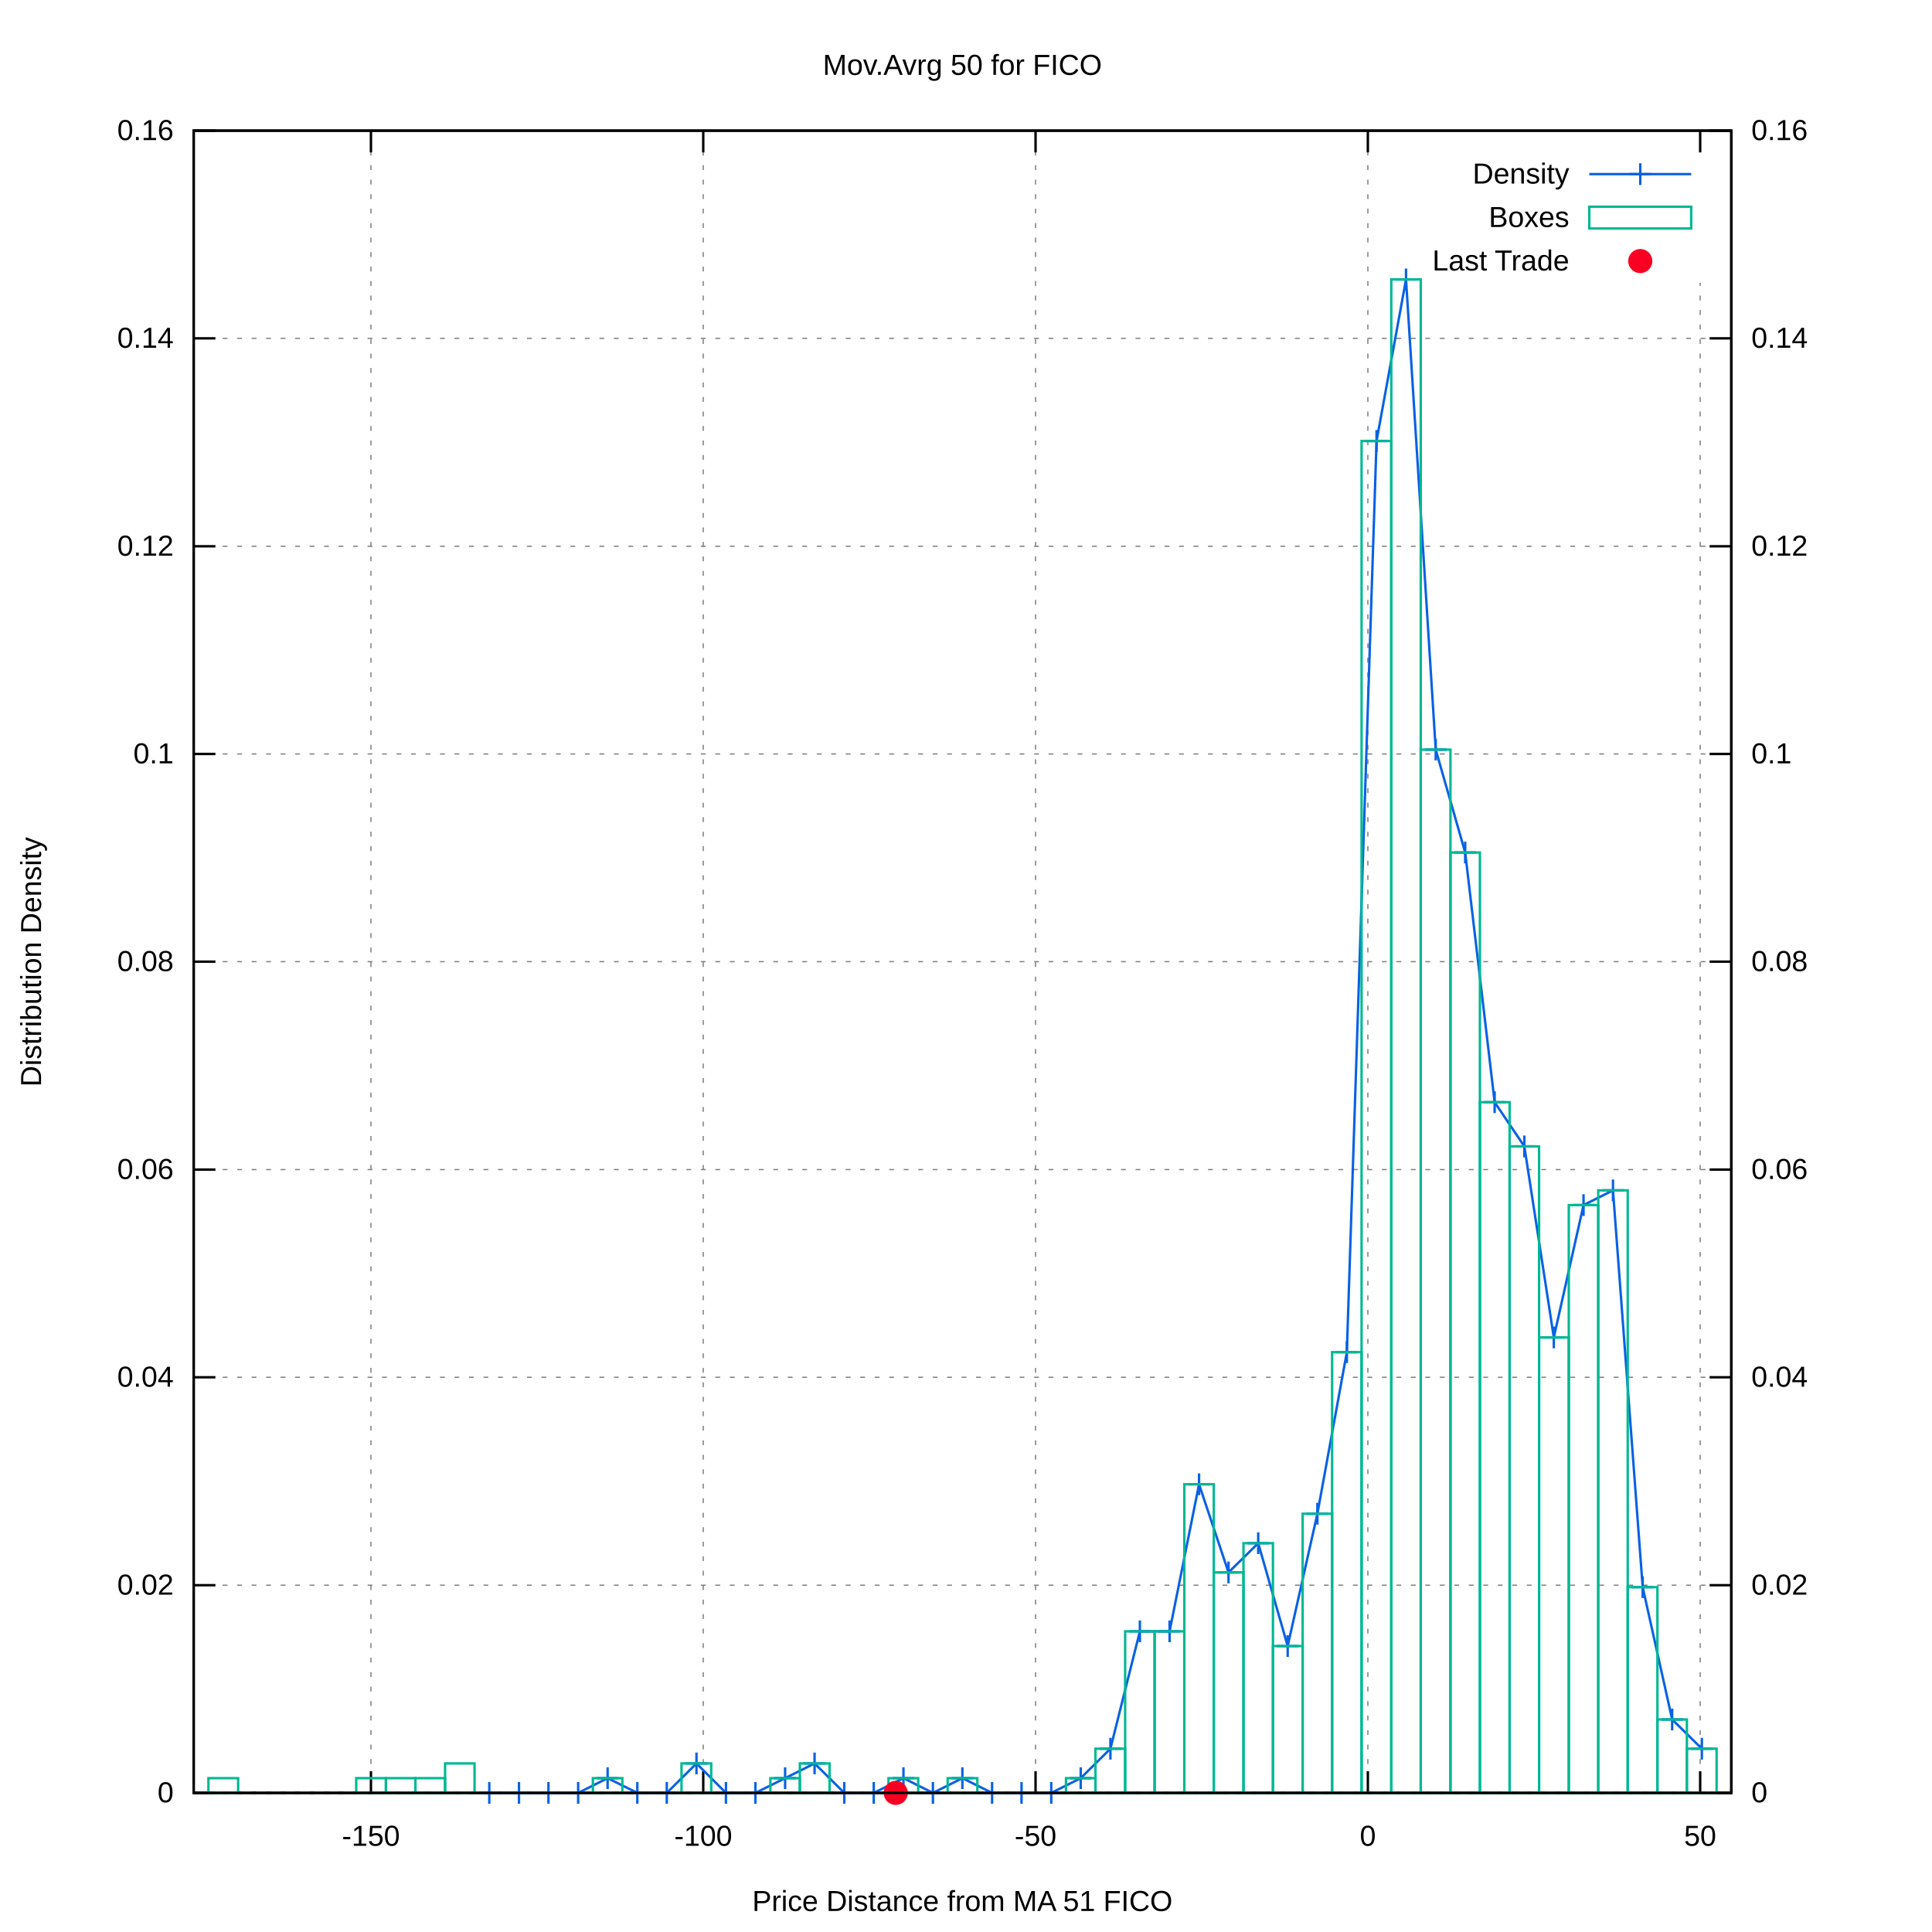
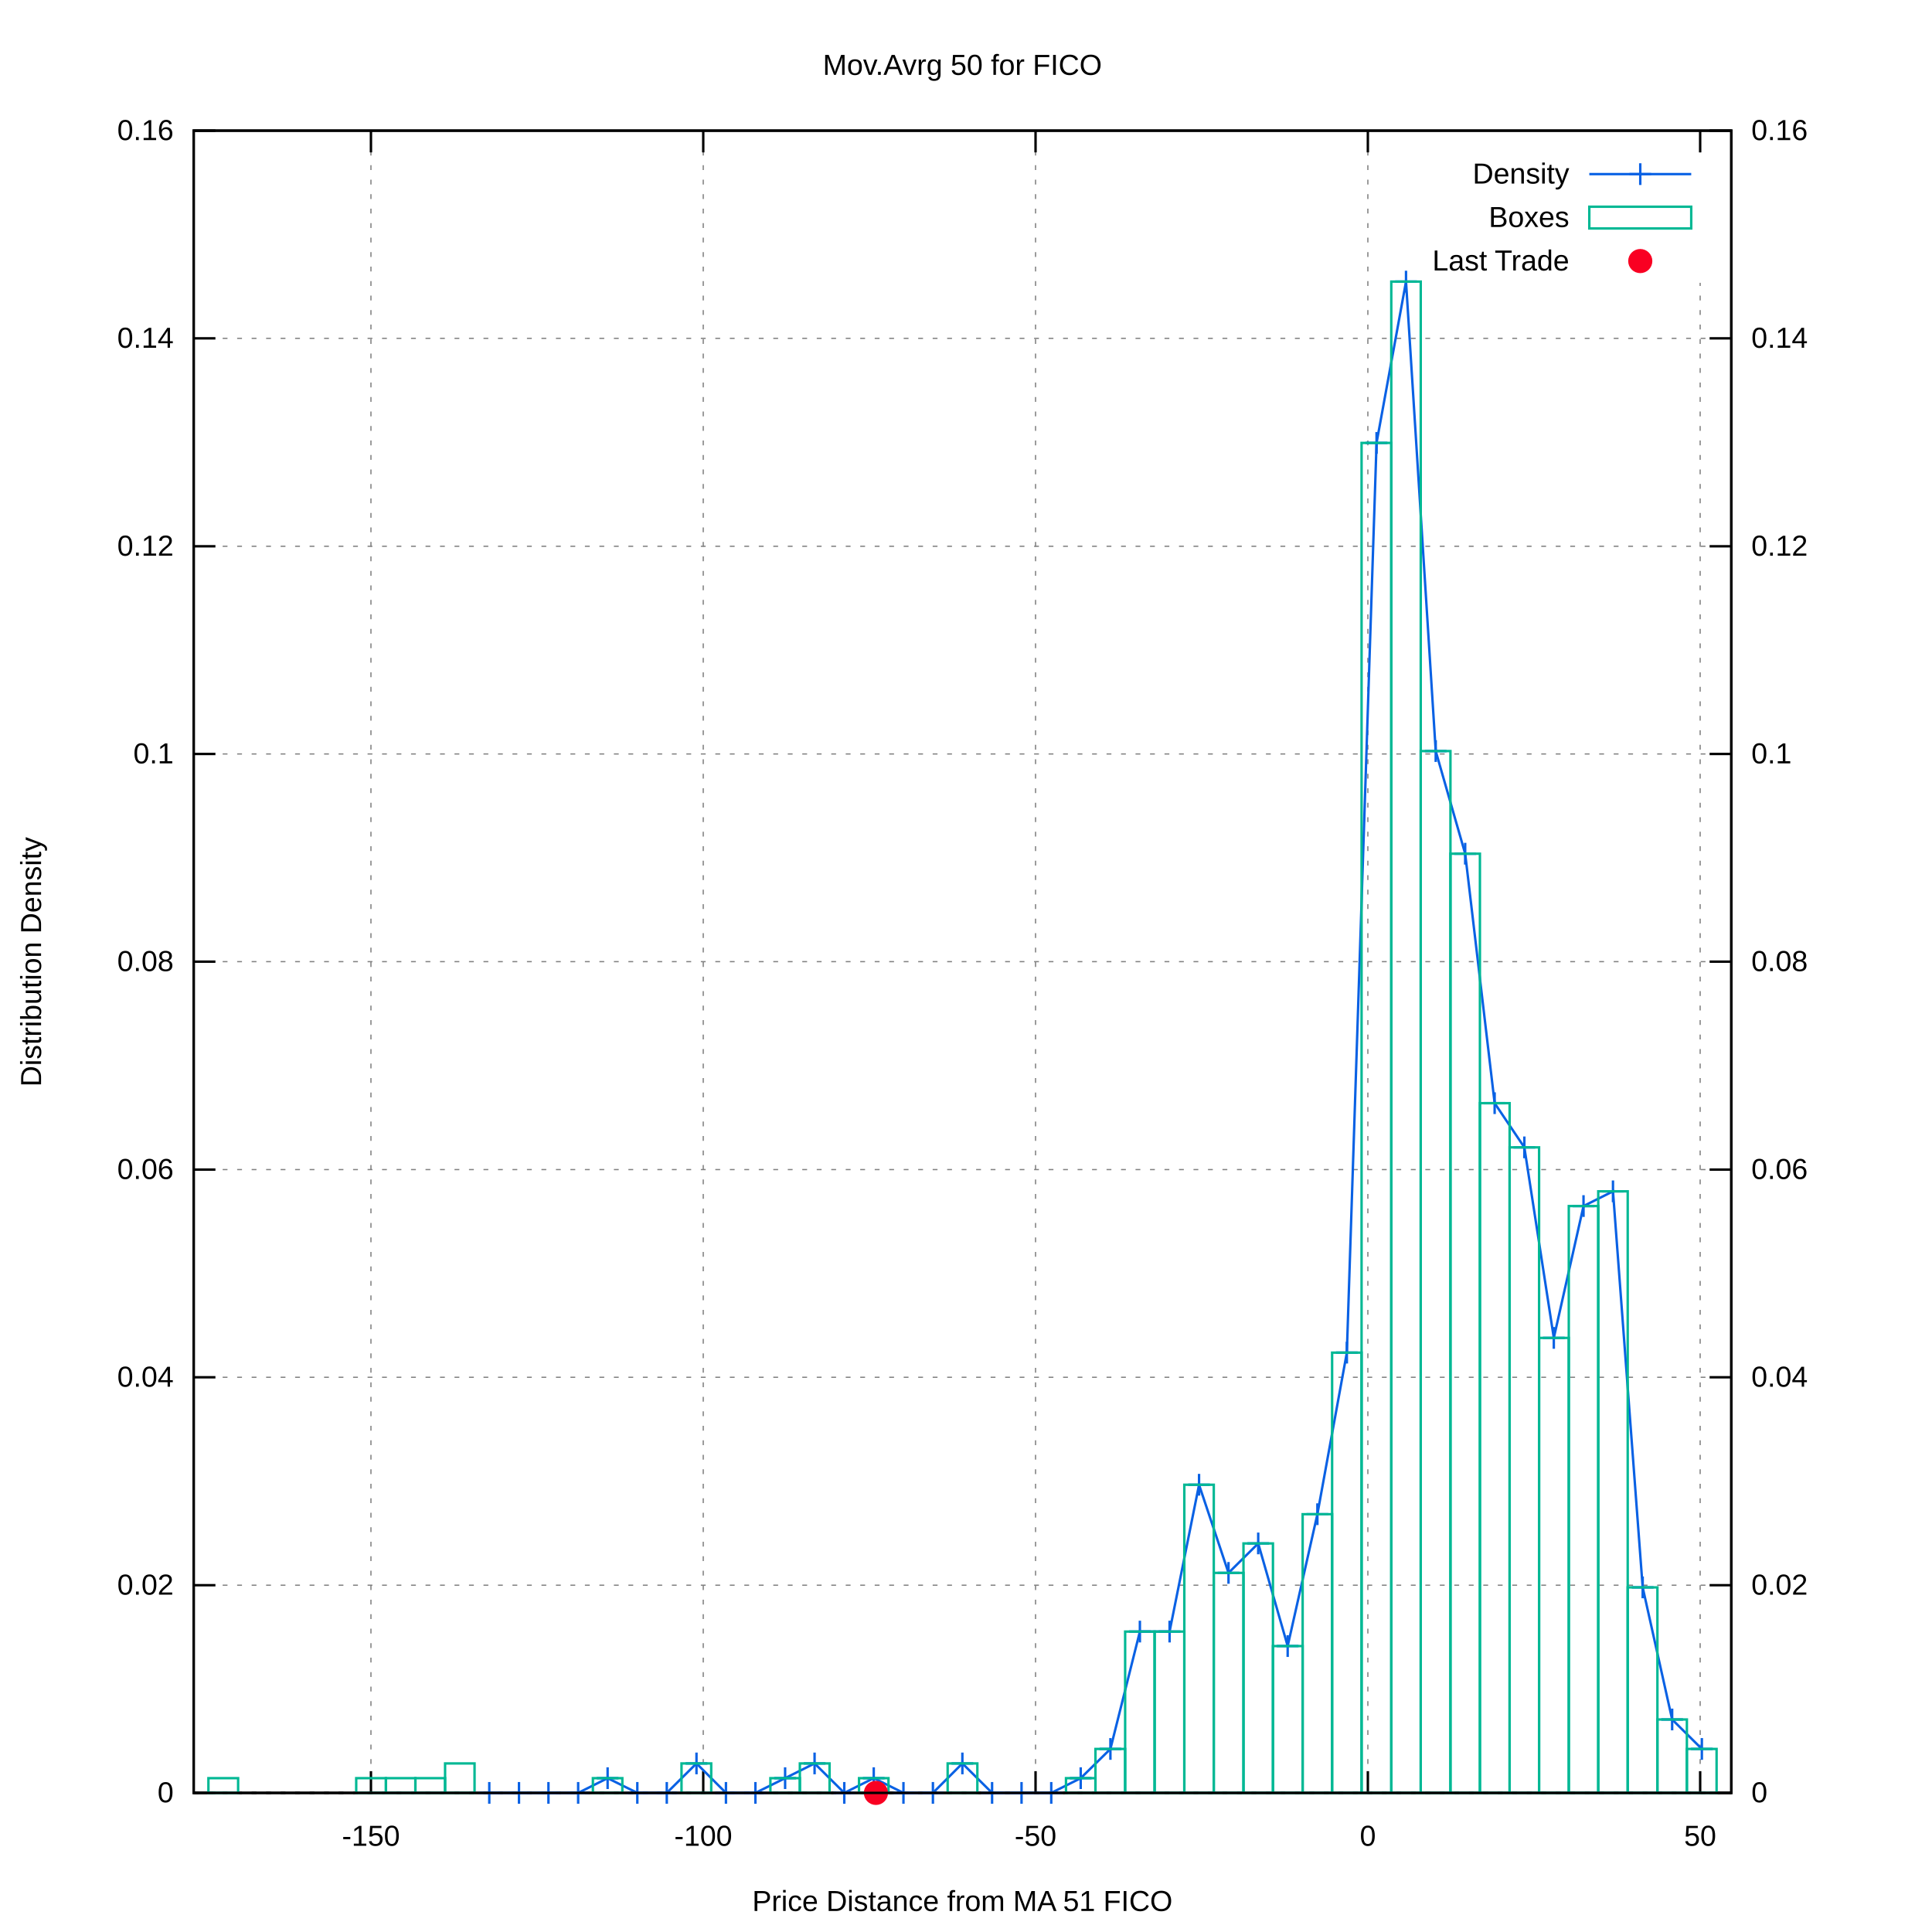
<svg xmlns="http://www.w3.org/2000/svg" xmlns:xlink="http://www.w3.org/1999/xlink" viewBox="0 0 800 800">
  <g id="gnuplot_canvas">
    <rect x="0" y="0" width="800" height="800" fill="#ffffff" />
    <defs>
      <circle id="gpDot" r="0.5" stroke-width="0.5" />
      <path id="gpPt0" stroke-width="0.222" stroke="currentColor" d="M-1,0 h2 M0,-1 v2" />
      <path id="gpPt1" stroke-width="0.222" stroke="currentColor" d="M-1,-1 L1,1 M1,-1 L-1,1" />
      <path id="gpPt2" stroke-width="0.222" stroke="currentColor" d="M-1,0 L1,0 M0,-1 L0,1 M-1,-1 L1,1 M-1,1 L1,-1" />
      <rect id="gpPt3" stroke-width="0.222" stroke="currentColor" x="-1" y="-1" width="2" height="2" />
      <rect id="gpPt4" stroke-width="0.222" stroke="currentColor" fill="currentColor" x="-1" y="-1" width="2" height="2" />
      <circle id="gpPt5" stroke-width="0.222" stroke="currentColor" cx="0" cy="0" r="1" />
      <use xlink:href="#gpPt5" id="gpPt6" fill="currentColor" stroke="none" />
      <path id="gpPt7" stroke-width="0.222" stroke="currentColor" d="M0,-1.33 L-1.33,0.67 L1.33,0.67 z" />
      <use xlink:href="#gpPt7" id="gpPt8" fill="currentColor" stroke="none" />
      <use xlink:href="#gpPt7" id="gpPt9" stroke="currentColor" transform="rotate(180)" />
      <use xlink:href="#gpPt9" id="gpPt10" fill="currentColor" stroke="none" />
      <use xlink:href="#gpPt3" id="gpPt11" stroke="currentColor" transform="rotate(45)" />
      <use xlink:href="#gpPt11" id="gpPt12" fill="currentColor" stroke="none" />
      <path id="gpPt13" stroke-width="0.222" stroke="currentColor" d="M0,1.330 L1.265,0.411 L0.782,-1.067 L-0.782,-1.076 L-1.265,0.411 z" />
      <use xlink:href="#gpPt13" id="gpPt14" fill="currentColor" stroke="none" />
      <filter id="textbox" filterUnits="objectBoundingBox" x="0" y="0" height="1" width="1">
        <feFlood flood-color="#FFFFFF" flood-opacity="1" result="bgnd" />
        <feComposite in="SourceGraphic" in2="bgnd" operator="atop" />
      </filter>
      <filter id="greybox" filterUnits="objectBoundingBox" x="0" y="0" height="1" width="1">
        <feFlood flood-color="lightgrey" flood-opacity="1" result="grey" />
        <feComposite in="SourceGraphic" in2="grey" operator="atop" />
      </filter>
    </defs>
    <g fill="none" color="#FFFFFF" stroke="black" stroke-width="1.00" stroke-linecap="butt" stroke-linejoin="miter">
</g>
    <g fill="none" color="black" stroke="currentColor" stroke-width="1.00" stroke-linecap="butt" stroke-linejoin="miter">
</g>
    <g fill="none" color="black" stroke="black" stroke-width="0.50" stroke-linecap="butt" stroke-linejoin="miter">
</g>
    <g fill="none" color="gray" stroke="currentColor" stroke-width="0.50" stroke-linecap="butt" stroke-linejoin="miter">
      <path stroke="gray" stroke-dasharray="2,4" class="gridline" d="M80.2,742.4 L716.9,742.4  " />
    </g>
    <g fill="none" color="gray" stroke="gray" stroke-width="1.00" stroke-linecap="butt" stroke-linejoin="miter">
</g>
    <g fill="none" color="black" stroke="currentColor" stroke-width="1.00" stroke-linecap="butt" stroke-linejoin="miter">
      <path stroke="black" d="M80.2,742.4 L89.2,742.4  " />
      <g transform="translate(71.9,746.3)" stroke="none" fill="black" font-family="arial" font-size="12.00" text-anchor="end">
        <text>
          <tspan font-family="arial"> 0</tspan>
        </text>
      </g>
    </g>
    <g fill="none" color="black" stroke="currentColor" stroke-width="1.00" stroke-linecap="butt" stroke-linejoin="miter">
</g>
    <g fill="none" color="black" stroke="black" stroke-width="0.50" stroke-linecap="butt" stroke-linejoin="miter">
</g>
    <g fill="none" color="gray" stroke="currentColor" stroke-width="0.50" stroke-linecap="butt" stroke-linejoin="miter">
      <path stroke="gray" stroke-dasharray="2,4" class="gridline" d="M80.2,656.4 L716.9,656.4  " />
    </g>
    <g fill="none" color="gray" stroke="gray" stroke-width="1.00" stroke-linecap="butt" stroke-linejoin="miter">
</g>
    <g fill="none" color="black" stroke="currentColor" stroke-width="1.00" stroke-linecap="butt" stroke-linejoin="miter">
      <path stroke="black" d="M80.2,656.4 L89.2,656.4  " />
      <g transform="translate(71.9,660.3)" stroke="none" fill="black" font-family="arial" font-size="12.00" text-anchor="end">
        <text>
          <tspan font-family="arial"> 0.02</tspan>
        </text>
      </g>
    </g>
    <g fill="none" color="black" stroke="currentColor" stroke-width="1.00" stroke-linecap="butt" stroke-linejoin="miter">
</g>
    <g fill="none" color="black" stroke="black" stroke-width="0.50" stroke-linecap="butt" stroke-linejoin="miter">
</g>
    <g fill="none" color="gray" stroke="currentColor" stroke-width="0.50" stroke-linecap="butt" stroke-linejoin="miter">
      <path stroke="gray" stroke-dasharray="2,4" class="gridline" d="M80.2,570.3 L716.9,570.3  " />
    </g>
    <g fill="none" color="gray" stroke="gray" stroke-width="1.00" stroke-linecap="butt" stroke-linejoin="miter">
</g>
    <g fill="none" color="black" stroke="currentColor" stroke-width="1.00" stroke-linecap="butt" stroke-linejoin="miter">
      <path stroke="black" d="M80.2,570.3 L89.2,570.3  " />
      <g transform="translate(71.9,574.2)" stroke="none" fill="black" font-family="arial" font-size="12.00" text-anchor="end">
        <text>
          <tspan font-family="arial"> 0.04</tspan>
        </text>
      </g>
    </g>
    <g fill="none" color="black" stroke="currentColor" stroke-width="1.00" stroke-linecap="butt" stroke-linejoin="miter">
</g>
    <g fill="none" color="black" stroke="black" stroke-width="0.50" stroke-linecap="butt" stroke-linejoin="miter">
</g>
    <g fill="none" color="gray" stroke="currentColor" stroke-width="0.50" stroke-linecap="butt" stroke-linejoin="miter">
      <path stroke="gray" stroke-dasharray="2,4" class="gridline" d="M80.2,484.3 L716.9,484.3  " />
    </g>
    <g fill="none" color="gray" stroke="gray" stroke-width="1.00" stroke-linecap="butt" stroke-linejoin="miter">
</g>
    <g fill="none" color="black" stroke="currentColor" stroke-width="1.00" stroke-linecap="butt" stroke-linejoin="miter">
      <path stroke="black" d="M80.2,484.3 L89.2,484.3  " />
      <g transform="translate(71.9,488.2)" stroke="none" fill="black" font-family="arial" font-size="12.00" text-anchor="end">
        <text>
          <tspan font-family="arial"> 0.06</tspan>
        </text>
      </g>
    </g>
    <g fill="none" color="black" stroke="currentColor" stroke-width="1.00" stroke-linecap="butt" stroke-linejoin="miter">
</g>
    <g fill="none" color="black" stroke="black" stroke-width="0.50" stroke-linecap="butt" stroke-linejoin="miter">
</g>
    <g fill="none" color="gray" stroke="currentColor" stroke-width="0.50" stroke-linecap="butt" stroke-linejoin="miter">
      <path stroke="gray" stroke-dasharray="2,4" class="gridline" d="M80.2,398.2 L716.9,398.2  " />
    </g>
    <g fill="none" color="gray" stroke="gray" stroke-width="1.00" stroke-linecap="butt" stroke-linejoin="miter">
</g>
    <g fill="none" color="black" stroke="currentColor" stroke-width="1.00" stroke-linecap="butt" stroke-linejoin="miter">
      <path stroke="black" d="M80.2,398.2 L89.2,398.2  " />
      <g transform="translate(71.9,402.1)" stroke="none" fill="black" font-family="arial" font-size="12.00" text-anchor="end">
        <text>
          <tspan font-family="arial"> 0.08</tspan>
        </text>
      </g>
    </g>
    <g fill="none" color="black" stroke="currentColor" stroke-width="1.00" stroke-linecap="butt" stroke-linejoin="miter">
</g>
    <g fill="none" color="black" stroke="black" stroke-width="0.50" stroke-linecap="butt" stroke-linejoin="miter">
</g>
    <g fill="none" color="gray" stroke="currentColor" stroke-width="0.50" stroke-linecap="butt" stroke-linejoin="miter">
      <path stroke="gray" stroke-dasharray="2,4" class="gridline" d="M80.2,312.2 L716.9,312.2  " />
    </g>
    <g fill="none" color="gray" stroke="gray" stroke-width="1.00" stroke-linecap="butt" stroke-linejoin="miter">
</g>
    <g fill="none" color="black" stroke="currentColor" stroke-width="1.00" stroke-linecap="butt" stroke-linejoin="miter">
      <path stroke="black" d="M80.2,312.2 L89.2,312.2  " />
      <g transform="translate(71.9,316.1)" stroke="none" fill="black" font-family="arial" font-size="12.00" text-anchor="end">
        <text>
          <tspan font-family="arial"> 0.1</tspan>
        </text>
      </g>
    </g>
    <g fill="none" color="black" stroke="currentColor" stroke-width="1.00" stroke-linecap="butt" stroke-linejoin="miter">
</g>
    <g fill="none" color="black" stroke="black" stroke-width="0.50" stroke-linecap="butt" stroke-linejoin="miter">
</g>
    <g fill="none" color="gray" stroke="currentColor" stroke-width="0.50" stroke-linecap="butt" stroke-linejoin="miter">
      <path stroke="gray" stroke-dasharray="2,4" class="gridline" d="M80.2,226.2 L716.9,226.2  " />
    </g>
    <g fill="none" color="gray" stroke="gray" stroke-width="1.00" stroke-linecap="butt" stroke-linejoin="miter">
</g>
    <g fill="none" color="black" stroke="currentColor" stroke-width="1.00" stroke-linecap="butt" stroke-linejoin="miter">
      <path stroke="black" d="M80.2,226.2 L89.2,226.2  " />
      <g transform="translate(71.9,230.1)" stroke="none" fill="black" font-family="arial" font-size="12.00" text-anchor="end">
        <text>
          <tspan font-family="arial"> 0.12</tspan>
        </text>
      </g>
    </g>
    <g fill="none" color="black" stroke="currentColor" stroke-width="1.00" stroke-linecap="butt" stroke-linejoin="miter">
</g>
    <g fill="none" color="black" stroke="black" stroke-width="0.50" stroke-linecap="butt" stroke-linejoin="miter">
</g>
    <g fill="none" color="gray" stroke="currentColor" stroke-width="0.50" stroke-linecap="butt" stroke-linejoin="miter">
      <path stroke="gray" stroke-dasharray="2,4" class="gridline" d="M80.2,140.1 L716.9,140.1  " />
    </g>
    <g fill="none" color="gray" stroke="gray" stroke-width="1.00" stroke-linecap="butt" stroke-linejoin="miter">
</g>
    <g fill="none" color="black" stroke="currentColor" stroke-width="1.00" stroke-linecap="butt" stroke-linejoin="miter">
      <path stroke="black" d="M80.2,140.1 L89.2,140.1  " />
      <g transform="translate(71.9,144.0)" stroke="none" fill="black" font-family="arial" font-size="12.00" text-anchor="end">
        <text>
          <tspan font-family="arial"> 0.14</tspan>
        </text>
      </g>
    </g>
    <g fill="none" color="black" stroke="currentColor" stroke-width="1.00" stroke-linecap="butt" stroke-linejoin="miter">
</g>
    <g fill="none" color="black" stroke="black" stroke-width="0.50" stroke-linecap="butt" stroke-linejoin="miter">
</g>
    <g fill="none" color="gray" stroke="currentColor" stroke-width="0.50" stroke-linecap="butt" stroke-linejoin="miter">
      <path stroke="gray" stroke-dasharray="2,4" class="gridline" d="M80.2,54.1 L716.9,54.1  " />
    </g>
    <g fill="none" color="gray" stroke="gray" stroke-width="1.00" stroke-linecap="butt" stroke-linejoin="miter">
</g>
    <g fill="none" color="black" stroke="currentColor" stroke-width="1.00" stroke-linecap="butt" stroke-linejoin="miter">
      <path stroke="black" d="M80.2,54.1 L89.2,54.1  " />
      <g transform="translate(71.9,58.0)" stroke="none" fill="black" font-family="arial" font-size="12.00" text-anchor="end">
        <text>
          <tspan font-family="arial"> 0.16</tspan>
        </text>
      </g>
    </g>
    <g fill="none" color="black" stroke="currentColor" stroke-width="1.00" stroke-linecap="butt" stroke-linejoin="miter">
</g>
    <g fill="none" color="black" stroke="black" stroke-width="0.50" stroke-linecap="butt" stroke-linejoin="miter">
</g>
    <g fill="none" color="gray" stroke="currentColor" stroke-width="0.50" stroke-linecap="butt" stroke-linejoin="miter">
      <path stroke="gray" stroke-dasharray="2,4" class="gridline" d="M153.6,742.4 L153.6,54.1  " />
    </g>
    <g fill="none" color="gray" stroke="gray" stroke-width="1.00" stroke-linecap="butt" stroke-linejoin="miter">
</g>
    <g fill="none" color="black" stroke="currentColor" stroke-width="1.00" stroke-linecap="butt" stroke-linejoin="miter">
      <path stroke="black" d="M153.6,742.4 L153.6,733.4 M153.6,54.1 L153.6,63.1  " />
      <g transform="translate(153.6,764.3)" stroke="none" fill="black" font-family="arial" font-size="12.00" text-anchor="middle">
        <text>
          <tspan font-family="arial">-150</tspan>
        </text>
      </g>
    </g>
    <g fill="none" color="black" stroke="currentColor" stroke-width="1.00" stroke-linecap="butt" stroke-linejoin="miter">
</g>
    <g fill="none" color="black" stroke="black" stroke-width="0.50" stroke-linecap="butt" stroke-linejoin="miter">
</g>
    <g fill="none" color="gray" stroke="currentColor" stroke-width="0.50" stroke-linecap="butt" stroke-linejoin="miter">
      <path stroke="gray" stroke-dasharray="2,4" class="gridline" d="M291.2,742.4 L291.2,54.1  " />
    </g>
    <g fill="none" color="gray" stroke="gray" stroke-width="1.00" stroke-linecap="butt" stroke-linejoin="miter">
</g>
    <g fill="none" color="black" stroke="currentColor" stroke-width="1.00" stroke-linecap="butt" stroke-linejoin="miter">
      <path stroke="black" d="M291.2,742.4 L291.2,733.4 M291.2,54.1 L291.2,63.1  " />
      <g transform="translate(291.2,764.3)" stroke="none" fill="black" font-family="arial" font-size="12.00" text-anchor="middle">
        <text>
          <tspan font-family="arial">-100</tspan>
        </text>
      </g>
    </g>
    <g fill="none" color="black" stroke="currentColor" stroke-width="1.00" stroke-linecap="butt" stroke-linejoin="miter">
</g>
    <g fill="none" color="black" stroke="black" stroke-width="0.50" stroke-linecap="butt" stroke-linejoin="miter">
</g>
    <g fill="none" color="gray" stroke="currentColor" stroke-width="0.50" stroke-linecap="butt" stroke-linejoin="miter">
      <path stroke="gray" stroke-dasharray="2,4" class="gridline" d="M428.8,742.4 L428.8,54.1  " />
    </g>
    <g fill="none" color="gray" stroke="gray" stroke-width="1.00" stroke-linecap="butt" stroke-linejoin="miter">
</g>
    <g fill="none" color="black" stroke="currentColor" stroke-width="1.00" stroke-linecap="butt" stroke-linejoin="miter">
      <path stroke="black" d="M428.8,742.4 L428.8,733.4 M428.8,54.1 L428.8,63.1  " />
      <g transform="translate(428.8,764.3)" stroke="none" fill="black" font-family="arial" font-size="12.00" text-anchor="middle">
        <text>
          <tspan font-family="arial">-50</tspan>
        </text>
      </g>
    </g>
    <g fill="none" color="black" stroke="currentColor" stroke-width="1.00" stroke-linecap="butt" stroke-linejoin="miter">
</g>
    <g fill="none" color="black" stroke="black" stroke-width="0.50" stroke-linecap="butt" stroke-linejoin="miter">
</g>
    <g fill="none" color="gray" stroke="currentColor" stroke-width="0.50" stroke-linecap="butt" stroke-linejoin="miter">
      <path stroke="gray" stroke-dasharray="2,4" class="gridline" d="M566.4,742.4 L566.4,54.1  " />
    </g>
    <g fill="none" color="gray" stroke="gray" stroke-width="1.00" stroke-linecap="butt" stroke-linejoin="miter">
</g>
    <g fill="none" color="black" stroke="currentColor" stroke-width="1.00" stroke-linecap="butt" stroke-linejoin="miter">
      <path stroke="black" d="M566.4,742.4 L566.4,733.4 M566.4,54.1 L566.4,63.1  " />
      <g transform="translate(566.4,764.3)" stroke="none" fill="black" font-family="arial" font-size="12.00" text-anchor="middle">
        <text>
          <tspan font-family="arial"> 0</tspan>
        </text>
      </g>
    </g>
    <g fill="none" color="black" stroke="currentColor" stroke-width="1.00" stroke-linecap="butt" stroke-linejoin="miter">
</g>
    <g fill="none" color="black" stroke="black" stroke-width="0.50" stroke-linecap="butt" stroke-linejoin="miter">
</g>
    <g fill="none" color="gray" stroke="currentColor" stroke-width="0.50" stroke-linecap="butt" stroke-linejoin="miter">
      <path stroke="gray" stroke-dasharray="2,4" class="gridline" d="M704.0,742.4 L704.0,117.1 M704.0,63.1 L704.0,54.1  " />
    </g>
    <g fill="none" color="gray" stroke="gray" stroke-width="1.00" stroke-linecap="butt" stroke-linejoin="miter">
</g>
    <g fill="none" color="black" stroke="currentColor" stroke-width="1.00" stroke-linecap="butt" stroke-linejoin="miter">
      <path stroke="black" d="M704.0,742.4 L704.0,733.4 M704.0,54.1 L704.0,63.1  " />
      <g transform="translate(704.0,764.3)" stroke="none" fill="black" font-family="arial" font-size="12.00" text-anchor="middle">
        <text>
          <tspan font-family="arial"> 50</tspan>
        </text>
      </g>
    </g>
    <g fill="none" color="black" stroke="currentColor" stroke-width="1.00" stroke-linecap="butt" stroke-linejoin="miter">
      <path stroke="black" d="M716.9,742.4 L707.9,742.4  " />
      <g transform="translate(725.2,746.3)" stroke="none" fill="black" font-family="arial" font-size="12.00" text-anchor="start">
        <text>
          <tspan font-family="arial"> 0</tspan>
        </text>
      </g>
    </g>
    <g fill="none" color="black" stroke="currentColor" stroke-width="1.00" stroke-linecap="butt" stroke-linejoin="miter">
      <path stroke="black" d="M716.9,656.4 L707.9,656.4  " />
      <g transform="translate(725.2,660.3)" stroke="none" fill="black" font-family="arial" font-size="12.00" text-anchor="start">
        <text>
          <tspan font-family="arial"> 0.02</tspan>
        </text>
      </g>
    </g>
    <g fill="none" color="black" stroke="currentColor" stroke-width="1.00" stroke-linecap="butt" stroke-linejoin="miter">
      <path stroke="black" d="M716.9,570.3 L707.9,570.3  " />
      <g transform="translate(725.2,574.2)" stroke="none" fill="black" font-family="arial" font-size="12.00" text-anchor="start">
        <text>
          <tspan font-family="arial"> 0.04</tspan>
        </text>
      </g>
    </g>
    <g fill="none" color="black" stroke="currentColor" stroke-width="1.00" stroke-linecap="butt" stroke-linejoin="miter">
      <path stroke="black" d="M716.9,484.3 L707.9,484.3  " />
      <g transform="translate(725.2,488.2)" stroke="none" fill="black" font-family="arial" font-size="12.00" text-anchor="start">
        <text>
          <tspan font-family="arial"> 0.06</tspan>
        </text>
      </g>
    </g>
    <g fill="none" color="black" stroke="currentColor" stroke-width="1.00" stroke-linecap="butt" stroke-linejoin="miter">
      <path stroke="black" d="M716.9,398.2 L707.9,398.2  " />
      <g transform="translate(725.2,402.1)" stroke="none" fill="black" font-family="arial" font-size="12.00" text-anchor="start">
        <text>
          <tspan font-family="arial"> 0.08</tspan>
        </text>
      </g>
    </g>
    <g fill="none" color="black" stroke="currentColor" stroke-width="1.00" stroke-linecap="butt" stroke-linejoin="miter">
      <path stroke="black" d="M716.9,312.2 L707.9,312.2  " />
      <g transform="translate(725.2,316.1)" stroke="none" fill="black" font-family="arial" font-size="12.00" text-anchor="start">
        <text>
          <tspan font-family="arial"> 0.1</tspan>
        </text>
      </g>
    </g>
    <g fill="none" color="black" stroke="currentColor" stroke-width="1.00" stroke-linecap="butt" stroke-linejoin="miter">
      <path stroke="black" d="M716.9,226.2 L707.9,226.2  " />
      <g transform="translate(725.2,230.1)" stroke="none" fill="black" font-family="arial" font-size="12.00" text-anchor="start">
        <text>
          <tspan font-family="arial"> 0.12</tspan>
        </text>
      </g>
    </g>
    <g fill="none" color="black" stroke="currentColor" stroke-width="1.00" stroke-linecap="butt" stroke-linejoin="miter">
      <path stroke="black" d="M716.9,140.1 L707.9,140.1  " />
      <g transform="translate(725.2,144.0)" stroke="none" fill="black" font-family="arial" font-size="12.00" text-anchor="start">
        <text>
          <tspan font-family="arial"> 0.14</tspan>
        </text>
      </g>
    </g>
    <g fill="none" color="black" stroke="currentColor" stroke-width="1.00" stroke-linecap="butt" stroke-linejoin="miter">
      <path stroke="black" d="M716.9,54.1 L707.9,54.1  " />
      <g transform="translate(725.2,58.0)" stroke="none" fill="black" font-family="arial" font-size="12.00" text-anchor="start">
        <text>
          <tspan font-family="arial"> 0.16</tspan>
        </text>
      </g>
    </g>
    <g fill="none" color="black" stroke="currentColor" stroke-width="1.00" stroke-linecap="butt" stroke-linejoin="miter">
</g>
    <g fill="none" color="gray" stroke="currentColor" stroke-width="1.00" stroke-linecap="butt" stroke-linejoin="miter">
      <path stroke="black" stroke-dasharray="2,4" d="M80.2,742.4 L716.9,742.4  " />
    </g>
    <g fill="none" color="black" stroke="currentColor" stroke-width="1.00" stroke-linecap="butt" stroke-linejoin="miter">
      <path stroke="black" d="M80.2,54.1 L80.2,742.4 L716.9,742.4 L716.9,54.1 L80.2,54.1 Z  " />
    </g>
    <g fill="none" color="black" stroke="currentColor" stroke-width="1.00" stroke-linecap="butt" stroke-linejoin="miter">
      <g transform="translate(17.0,398.3) rotate(270)" stroke="none" fill="black" font-family="arial" font-size="12.00" text-anchor="middle">
        <text>
          <tspan font-family="arial">Distribution Density</tspan>
        </text>
      </g>
    </g>
    <g fill="none" color="black" stroke="currentColor" stroke-width="1.00" stroke-linecap="butt" stroke-linejoin="miter">
      <g transform="translate(398.5,791.3)" stroke="none" fill="black" font-family="arial" font-size="12.00" text-anchor="middle">
        <text>
          <tspan font-family="arial">Price Distance from MA 51 FICO</tspan>
        </text>
      </g>
    </g>
    <g fill="none" color="black" stroke="currentColor" stroke-width="1.00" stroke-linecap="butt" stroke-linejoin="miter">
      <g transform="translate(398.5,31.0)" stroke="none" fill="black" font-family="arial" font-size="12.00" text-anchor="middle">
        <text>
          <tspan font-family="arial">Mov.Avrg 50 for FICO </tspan>
        </text>
      </g>
    </g>
    <g id="gnuplot_plot_1">
      <g fill="none" color="black" stroke="currentColor" stroke-width="1.00" stroke-linecap="butt" stroke-linejoin="miter">
        <g transform="translate(649.8,76.0)" stroke="none" fill="black" font-family="arial" font-size="12.00" text-anchor="end">
          <text>
            <tspan font-family="arial">Density</tspan>
          </text>
        </g>
      </g>
      <g fill="none" color="black" stroke="currentColor" stroke-width="1.00" stroke-linecap="butt" stroke-linejoin="miter">
-         <path stroke="rgb(  9,  97, 228)" d="M658.1,72.1 L700.3,72.1 M202.6,742.4 L214.9,742.4 L227.1,742.4 L239.4,742.4 L251.6,736.3 L263.9,742.4   L276.1,742.4 L288.4,730.2 L300.6,742.4 L312.8,742.4 L325.1,736.3 L337.3,730.2 L349.6,742.4 L361.8,742.4   L374.1,736.3 L386.3,742.4 L398.5,736.3 L410.8,742.4 L423.0,742.4 L435.3,742.4 L447.5,736.3 L459.8,724.1   L472.0,675.5 L484.3,675.5 L496.5,614.6 L508.7,651.1 L521.0,639.0 L533.2,681.6 L545.5,626.8 L557.7,559.9   L570.0,182.6 L582.2,115.7 L594.5,310.4 L606.7,353.0 L618.9,456.4 L631.2,474.7 L643.4,553.8 L655.7,499.0   L667.9,492.9 L680.2,657.2 L692.4,712.0 L704.7,724.1  " />
+         <path stroke="rgb(  9,  97, 228)" d="M658.1,72.1 L700.3,72.1 M202.6,742.4 L214.9,742.4 L227.1,742.4 L239.4,742.4 L251.6,736.3 L263.9,742.4   L276.1,742.4 L288.4,730.2 L300.6,742.4 L312.8,742.4 L325.1,736.3 L337.3,730.2 L349.6,742.4 L361.8,736.3   L374.1,742.4 L386.3,742.4 L398.5,730.2 L410.8,742.4 L423.0,742.4 L435.3,742.4 L447.5,736.3 L459.8,724.2   L472.0,675.6 L484.3,675.6 L496.5,614.8 L508.7,651.3 L521.0,639.1 L533.2,681.6 L545.5,627.0 L557.7,560.1   L570.0,183.4 L582.2,116.6 L594.5,311.0 L606.7,353.5 L618.9,456.8 L631.2,475.1 L643.4,554.0 L655.7,499.4   L667.9,493.3 L680.2,657.3 L692.4,712.0 L704.7,724.2  " />
        <use xlink:href="#gpPt0" transform="translate(202.6,742.4) scale(4.50)" color="rgb(  9,  97, 228)" />
        <use xlink:href="#gpPt0" transform="translate(214.9,742.4) scale(4.50)" color="rgb(  9,  97, 228)" />
        <use xlink:href="#gpPt0" transform="translate(227.1,742.4) scale(4.50)" color="rgb(  9,  97, 228)" />
        <use xlink:href="#gpPt0" transform="translate(239.4,742.4) scale(4.50)" color="rgb(  9,  97, 228)" />
        <use xlink:href="#gpPt0" transform="translate(251.6,736.3) scale(4.50)" color="rgb(  9,  97, 228)" />
        <use xlink:href="#gpPt0" transform="translate(263.9,742.4) scale(4.50)" color="rgb(  9,  97, 228)" />
        <use xlink:href="#gpPt0" transform="translate(276.1,742.4) scale(4.50)" color="rgb(  9,  97, 228)" />
        <use xlink:href="#gpPt0" transform="translate(288.4,730.2) scale(4.50)" color="rgb(  9,  97, 228)" />
        <use xlink:href="#gpPt0" transform="translate(300.6,742.4) scale(4.50)" color="rgb(  9,  97, 228)" />
        <use xlink:href="#gpPt0" transform="translate(312.8,742.4) scale(4.50)" color="rgb(  9,  97, 228)" />
        <use xlink:href="#gpPt0" transform="translate(325.1,736.3) scale(4.50)" color="rgb(  9,  97, 228)" />
        <use xlink:href="#gpPt0" transform="translate(337.3,730.2) scale(4.50)" color="rgb(  9,  97, 228)" />
        <use xlink:href="#gpPt0" transform="translate(349.6,742.4) scale(4.50)" color="rgb(  9,  97, 228)" />
-         <use xlink:href="#gpPt0" transform="translate(361.8,742.4) scale(4.50)" color="rgb(  9,  97, 228)" />
-         <use xlink:href="#gpPt0" transform="translate(374.1,736.3) scale(4.50)" color="rgb(  9,  97, 228)" />
+         <use xlink:href="#gpPt0" transform="translate(361.8,736.3) scale(4.50)" color="rgb(  9,  97, 228)" />
+         <use xlink:href="#gpPt0" transform="translate(374.1,742.4) scale(4.50)" color="rgb(  9,  97, 228)" />
        <use xlink:href="#gpPt0" transform="translate(386.3,742.4) scale(4.50)" color="rgb(  9,  97, 228)" />
-         <use xlink:href="#gpPt0" transform="translate(398.5,736.3) scale(4.50)" color="rgb(  9,  97, 228)" />
+         <use xlink:href="#gpPt0" transform="translate(398.5,730.2) scale(4.50)" color="rgb(  9,  97, 228)" />
        <use xlink:href="#gpPt0" transform="translate(410.8,742.4) scale(4.50)" color="rgb(  9,  97, 228)" />
        <use xlink:href="#gpPt0" transform="translate(423.0,742.4) scale(4.50)" color="rgb(  9,  97, 228)" />
        <use xlink:href="#gpPt0" transform="translate(435.3,742.4) scale(4.50)" color="rgb(  9,  97, 228)" />
        <use xlink:href="#gpPt0" transform="translate(447.5,736.3) scale(4.50)" color="rgb(  9,  97, 228)" />
-         <use xlink:href="#gpPt0" transform="translate(459.8,724.1) scale(4.50)" color="rgb(  9,  97, 228)" />
-         <use xlink:href="#gpPt0" transform="translate(472.0,675.5) scale(4.50)" color="rgb(  9,  97, 228)" />
-         <use xlink:href="#gpPt0" transform="translate(484.3,675.5) scale(4.50)" color="rgb(  9,  97, 228)" />
-         <use xlink:href="#gpPt0" transform="translate(496.5,614.6) scale(4.50)" color="rgb(  9,  97, 228)" />
-         <use xlink:href="#gpPt0" transform="translate(508.7,651.1) scale(4.50)" color="rgb(  9,  97, 228)" />
-         <use xlink:href="#gpPt0" transform="translate(521.0,639.0) scale(4.50)" color="rgb(  9,  97, 228)" />
+         <use xlink:href="#gpPt0" transform="translate(459.8,724.2) scale(4.50)" color="rgb(  9,  97, 228)" />
+         <use xlink:href="#gpPt0" transform="translate(472.0,675.6) scale(4.50)" color="rgb(  9,  97, 228)" />
+         <use xlink:href="#gpPt0" transform="translate(484.3,675.6) scale(4.50)" color="rgb(  9,  97, 228)" />
+         <use xlink:href="#gpPt0" transform="translate(496.5,614.8) scale(4.50)" color="rgb(  9,  97, 228)" />
+         <use xlink:href="#gpPt0" transform="translate(508.7,651.3) scale(4.50)" color="rgb(  9,  97, 228)" />
+         <use xlink:href="#gpPt0" transform="translate(521.0,639.1) scale(4.50)" color="rgb(  9,  97, 228)" />
        <use xlink:href="#gpPt0" transform="translate(533.2,681.6) scale(4.50)" color="rgb(  9,  97, 228)" />
-         <use xlink:href="#gpPt0" transform="translate(545.5,626.8) scale(4.50)" color="rgb(  9,  97, 228)" />
-         <use xlink:href="#gpPt0" transform="translate(557.7,559.9) scale(4.50)" color="rgb(  9,  97, 228)" />
-         <use xlink:href="#gpPt0" transform="translate(570.0,182.6) scale(4.50)" color="rgb(  9,  97, 228)" />
-         <use xlink:href="#gpPt0" transform="translate(582.2,115.7) scale(4.50)" color="rgb(  9,  97, 228)" />
-         <use xlink:href="#gpPt0" transform="translate(594.5,310.4) scale(4.50)" color="rgb(  9,  97, 228)" />
-         <use xlink:href="#gpPt0" transform="translate(606.7,353.0) scale(4.50)" color="rgb(  9,  97, 228)" />
-         <use xlink:href="#gpPt0" transform="translate(618.9,456.4) scale(4.50)" color="rgb(  9,  97, 228)" />
-         <use xlink:href="#gpPt0" transform="translate(631.2,474.7) scale(4.50)" color="rgb(  9,  97, 228)" />
-         <use xlink:href="#gpPt0" transform="translate(643.4,553.8) scale(4.50)" color="rgb(  9,  97, 228)" />
-         <use xlink:href="#gpPt0" transform="translate(655.7,499.0) scale(4.50)" color="rgb(  9,  97, 228)" />
-         <use xlink:href="#gpPt0" transform="translate(667.9,492.9) scale(4.50)" color="rgb(  9,  97, 228)" />
-         <use xlink:href="#gpPt0" transform="translate(680.2,657.2) scale(4.50)" color="rgb(  9,  97, 228)" />
+         <use xlink:href="#gpPt0" transform="translate(545.5,627.0) scale(4.50)" color="rgb(  9,  97, 228)" />
+         <use xlink:href="#gpPt0" transform="translate(557.7,560.1) scale(4.50)" color="rgb(  9,  97, 228)" />
+         <use xlink:href="#gpPt0" transform="translate(570.0,183.4) scale(4.50)" color="rgb(  9,  97, 228)" />
+         <use xlink:href="#gpPt0" transform="translate(582.2,116.6) scale(4.50)" color="rgb(  9,  97, 228)" />
+         <use xlink:href="#gpPt0" transform="translate(594.5,311.0) scale(4.50)" color="rgb(  9,  97, 228)" />
+         <use xlink:href="#gpPt0" transform="translate(606.7,353.5) scale(4.50)" color="rgb(  9,  97, 228)" />
+         <use xlink:href="#gpPt0" transform="translate(618.9,456.8) scale(4.50)" color="rgb(  9,  97, 228)" />
+         <use xlink:href="#gpPt0" transform="translate(631.2,475.1) scale(4.50)" color="rgb(  9,  97, 228)" />
+         <use xlink:href="#gpPt0" transform="translate(643.4,554.0) scale(4.50)" color="rgb(  9,  97, 228)" />
+         <use xlink:href="#gpPt0" transform="translate(655.7,499.4) scale(4.50)" color="rgb(  9,  97, 228)" />
+         <use xlink:href="#gpPt0" transform="translate(667.9,493.3) scale(4.50)" color="rgb(  9,  97, 228)" />
+         <use xlink:href="#gpPt0" transform="translate(680.2,657.3) scale(4.50)" color="rgb(  9,  97, 228)" />
        <use xlink:href="#gpPt0" transform="translate(692.4,712.0) scale(4.50)" color="rgb(  9,  97, 228)" />
-         <use xlink:href="#gpPt0" transform="translate(704.7,724.1) scale(4.50)" color="rgb(  9,  97, 228)" />
+         <use xlink:href="#gpPt0" transform="translate(704.7,724.2) scale(4.50)" color="rgb(  9,  97, 228)" />
        <use xlink:href="#gpPt0" transform="translate(679.2,72.1) scale(4.50)" color="rgb(  9,  97, 228)" />
      </g>
    </g>
    <g id="gnuplot_plot_2">
      <g fill="none" color="black" stroke="currentColor" stroke-width="1.00" stroke-linecap="butt" stroke-linejoin="miter">
        <g transform="translate(649.8,94.0)" stroke="none" fill="black" font-family="arial" font-size="12.00" text-anchor="end">
          <text>
            <tspan font-family="arial">Boxes</tspan>
          </text>
        </g>
      </g>
      <g fill="none" color="black" stroke="currentColor" stroke-width="1.00" stroke-linecap="butt" stroke-linejoin="miter">
        <path stroke="rgb(  0, 184, 148)" d="M658.1,94.6 L700.3,94.6 L700.3,85.6 L658.1,85.6 L658.1,94.6 Z  " />
        <path stroke="rgb(  0, 184, 148)" d="M86.3,742.4 L86.3,736.3 L98.6,736.3 L98.6,742.4 L86.3,742.4 Z  " />
        <path stroke="rgb(  0, 184, 148)" d="M147.5,742.4 L147.5,736.3 L159.8,736.3 L159.8,742.4 L147.5,742.4 Z  " />
        <path stroke="rgb(  0, 184, 148)" d="M159.8,742.4 L159.8,736.3 L172.0,736.3 L172.0,742.4 L159.8,742.4 Z  " />
        <path stroke="rgb(  0, 184, 148)" d="M172.0,742.4 L172.0,736.3 L184.3,736.3 L184.3,742.4 L172.0,742.4 Z  " />
        <path stroke="rgb(  0, 184, 148)" d="M184.3,742.4 L184.3,730.2 L196.5,730.2 L196.5,742.4 L184.3,742.4 Z  " />
        <path stroke="rgb(  0, 184, 148)" d="M245.5,742.4 L245.5,736.3 L257.7,736.3 L257.7,742.4 L245.5,742.4 Z  " />
        <path stroke="rgb(  0, 184, 148)" d="M282.2,742.4 L282.2,730.2 L294.5,730.2 L294.5,742.4 L282.2,742.4 Z  " />
        <path stroke="rgb(  0, 184, 148)" d="M319.0,742.4 L319.0,736.3 L331.2,736.3 L331.2,742.4 L319.0,742.4 Z  " />
        <path stroke="rgb(  0, 184, 148)" d="M331.2,742.4 L331.2,730.2 L343.5,730.2 L343.5,742.4 L331.2,742.4 Z  " />
-         <path stroke="rgb(  0, 184, 148)" d="M367.9,742.4 L367.9,736.3 L380.2,736.3 L380.2,742.4 L367.9,742.4 Z  " />
-         <path stroke="rgb(  0, 184, 148)" d="M392.4,742.4 L392.4,736.3 L404.7,736.3 L404.7,742.4 L392.4,742.4 Z  " />
+         <path stroke="rgb(  0, 184, 148)" d="M355.7,742.4 L355.7,736.3 L367.9,736.3 L367.9,742.4 L355.7,742.4 Z  " />
+         <path stroke="rgb(  0, 184, 148)" d="M392.4,742.4 L392.4,730.2 L404.7,730.2 L404.7,742.4 L392.4,742.4 Z  " />
        <path stroke="rgb(  0, 184, 148)" d="M441.4,742.4 L441.4,736.3 L453.6,736.3 L453.6,742.4 L441.4,742.4 Z  " />
-         <path stroke="rgb(  0, 184, 148)" d="M453.6,742.4 L453.6,724.1 L465.9,724.1 L465.9,742.4 L453.6,742.4 Z  " />
-         <path stroke="rgb(  0, 184, 148)" d="M465.9,742.4 L465.9,675.5 L478.1,675.5 L478.1,742.4 L465.9,742.4 Z  " />
-         <path stroke="rgb(  0, 184, 148)" d="M478.1,742.4 L478.1,675.5 L490.4,675.5 L490.4,742.4 L478.1,742.4 Z  " />
-         <path stroke="rgb(  0, 184, 148)" d="M490.4,742.4 L490.4,614.6 L502.6,614.6 L502.6,742.4 L490.4,742.4 Z  " />
-         <path stroke="rgb(  0, 184, 148)" d="M502.6,742.4 L502.6,651.1 L514.9,651.1 L514.9,742.4 L502.6,742.4 Z  " />
-         <path stroke="rgb(  0, 184, 148)" d="M514.9,742.4 L514.9,639.0 L527.1,639.0 L527.1,742.4 L514.9,742.4 Z  " />
+         <path stroke="rgb(  0, 184, 148)" d="M453.6,742.4 L453.6,724.2 L465.9,724.2 L465.9,742.4 L453.6,742.4 Z  " />
+         <path stroke="rgb(  0, 184, 148)" d="M465.9,742.4 L465.9,675.6 L478.1,675.6 L478.1,742.4 L465.9,742.4 Z  " />
+         <path stroke="rgb(  0, 184, 148)" d="M478.1,742.4 L478.1,675.6 L490.4,675.6 L490.4,742.4 L478.1,742.4 Z  " />
+         <path stroke="rgb(  0, 184, 148)" d="M490.4,742.4 L490.4,614.8 L502.6,614.8 L502.6,742.4 L490.4,742.4 Z  " />
+         <path stroke="rgb(  0, 184, 148)" d="M502.6,742.4 L502.6,651.3 L514.9,651.3 L514.9,742.4 L502.6,742.4 Z  " />
+         <path stroke="rgb(  0, 184, 148)" d="M514.9,742.4 L514.9,639.1 L527.1,639.1 L527.1,742.4 L514.9,742.4 Z  " />
        <path stroke="rgb(  0, 184, 148)" d="M527.1,742.4 L527.1,681.6 L539.4,681.6 L539.4,742.4 L527.1,742.4 Z  " />
-         <path stroke="rgb(  0, 184, 148)" d="M539.4,742.4 L539.4,626.8 L551.6,626.8 L551.6,742.4 L539.4,742.4 Z  " />
-         <path stroke="rgb(  0, 184, 148)" d="M551.6,742.4 L551.6,559.9 L563.8,559.9 L563.8,742.4 L551.6,742.4 Z  " />
-         <path stroke="rgb(  0, 184, 148)" d="M563.8,742.4 L563.8,182.6 L576.1,182.6 L576.1,742.4 L563.8,742.4 Z  " />
-         <path stroke="rgb(  0, 184, 148)" d="M576.1,742.4 L576.1,115.7 L588.3,115.7 L588.3,742.4 L576.1,742.4 Z  " />
-         <path stroke="rgb(  0, 184, 148)" d="M588.3,742.4 L588.3,310.4 L600.6,310.4 L600.6,742.4 L588.3,742.4 Z  " />
-         <path stroke="rgb(  0, 184, 148)" d="M600.6,742.4 L600.6,353.0 L612.8,353.0 L612.8,742.4 L600.6,742.4 Z  " />
-         <path stroke="rgb(  0, 184, 148)" d="M612.8,742.4 L612.8,456.4 L625.1,456.4 L625.1,742.4 L612.8,742.4 Z  " />
-         <path stroke="rgb(  0, 184, 148)" d="M625.1,742.4 L625.1,474.7 L637.3,474.7 L637.3,742.4 L625.1,742.4 Z  " />
-         <path stroke="rgb(  0, 184, 148)" d="M637.3,742.4 L637.3,553.8 L649.6,553.8 L649.6,742.4 L637.3,742.4 Z  " />
-         <path stroke="rgb(  0, 184, 148)" d="M649.6,742.4 L649.6,499.0 L661.8,499.0 L661.8,742.4 L649.6,742.4 Z  " />
-         <path stroke="rgb(  0, 184, 148)" d="M661.8,742.4 L661.8,492.9 L674.0,492.9 L674.0,742.4 L661.8,742.4 Z  " />
-         <path stroke="rgb(  0, 184, 148)" d="M674.0,742.4 L674.0,657.2 L686.3,657.2 L686.3,742.4 L674.0,742.4 Z  " />
+         <path stroke="rgb(  0, 184, 148)" d="M539.4,742.4 L539.4,627.0 L551.6,627.0 L551.6,742.4 L539.4,742.4 Z  " />
+         <path stroke="rgb(  0, 184, 148)" d="M551.6,742.4 L551.6,560.1 L563.8,560.1 L563.8,742.4 L551.6,742.4 Z  " />
+         <path stroke="rgb(  0, 184, 148)" d="M563.8,742.4 L563.8,183.4 L576.1,183.4 L576.1,742.4 L563.8,742.4 Z  " />
+         <path stroke="rgb(  0, 184, 148)" d="M576.1,742.4 L576.1,116.6 L588.3,116.6 L588.3,742.4 L576.1,742.4 Z  " />
+         <path stroke="rgb(  0, 184, 148)" d="M588.3,742.4 L588.3,311.0 L600.6,311.0 L600.6,742.4 L588.3,742.4 Z  " />
+         <path stroke="rgb(  0, 184, 148)" d="M600.6,742.4 L600.6,353.5 L612.8,353.5 L612.8,742.4 L600.6,742.4 Z  " />
+         <path stroke="rgb(  0, 184, 148)" d="M612.8,742.4 L612.8,456.8 L625.1,456.8 L625.1,742.4 L612.8,742.4 Z  " />
+         <path stroke="rgb(  0, 184, 148)" d="M625.1,742.4 L625.1,475.1 L637.3,475.1 L637.3,742.4 L625.1,742.4 Z  " />
+         <path stroke="rgb(  0, 184, 148)" d="M637.3,742.4 L637.3,554.0 L649.6,554.0 L649.6,742.4 L637.3,742.4 Z  " />
+         <path stroke="rgb(  0, 184, 148)" d="M649.6,742.4 L649.6,499.4 L661.8,499.4 L661.8,742.4 L649.6,742.4 Z  " />
+         <path stroke="rgb(  0, 184, 148)" d="M661.8,742.4 L661.8,493.3 L674.0,493.3 L674.0,742.4 L661.8,742.4 Z  " />
+         <path stroke="rgb(  0, 184, 148)" d="M674.0,742.4 L674.0,657.3 L686.3,657.3 L686.3,742.4 L674.0,742.4 Z  " />
        <path stroke="rgb(  0, 184, 148)" d="M686.3,742.4 L686.3,712.0 L698.5,712.0 L698.5,742.4 L686.3,742.4 Z  " />
-         <path stroke="rgb(  0, 184, 148)" d="M698.5,742.4 L698.5,724.1 L710.8,724.1 L710.8,742.4 L698.5,742.4 Z  " />
+         <path stroke="rgb(  0, 184, 148)" d="M698.5,742.4 L698.5,724.2 L710.8,724.2 L710.8,742.4 L698.5,742.4 Z  " />
      </g>
    </g>
    <g id="gnuplot_plot_3">
      <g fill="none" color="black" stroke="currentColor" stroke-width="1.00" stroke-linecap="butt" stroke-linejoin="miter">
        <g transform="translate(649.8,112.0)" stroke="none" fill="black" font-family="arial" font-size="12.00" text-anchor="end">
          <text>
            <tspan font-family="arial">Last Trade</tspan>
          </text>
        </g>
      </g>
      <g fill="none" color="black" stroke="currentColor" stroke-width="1.00" stroke-linecap="butt" stroke-linejoin="miter">
-         <use xlink:href="#gpPt6" transform="translate(370.9,742.4) scale(4.50)" color="rgb(249,   0,  34)" />
+         <use xlink:href="#gpPt6" transform="translate(362.7,742.4) scale(4.50)" color="rgb(249,   0,  34)" />
        <use xlink:href="#gpPt6" transform="translate(679.2,108.1) scale(4.50)" color="rgb(249,   0,  34)" />
      </g>
    </g>
    <g fill="none" color="#FFFFFF" stroke="rgb(249,   0,  34)" stroke-width="2.00" stroke-linecap="butt" stroke-linejoin="miter">
</g>
    <g fill="none" color="black" stroke="currentColor" stroke-width="2.00" stroke-linecap="butt" stroke-linejoin="miter">
</g>
    <g fill="none" color="black" stroke="black" stroke-width="1.00" stroke-linecap="butt" stroke-linejoin="miter">
</g>
    <g fill="none" color="black" stroke="currentColor" stroke-width="1.00" stroke-linecap="butt" stroke-linejoin="miter">
      <path stroke="black" d="M80.2,54.1 L80.2,742.4 L716.9,742.4 L716.9,54.1 L80.2,54.1 Z  " />
    </g>
    <g fill="none" color="black" stroke="currentColor" stroke-width="1.00" stroke-linecap="butt" stroke-linejoin="miter">
</g>
  </g>
</svg>
